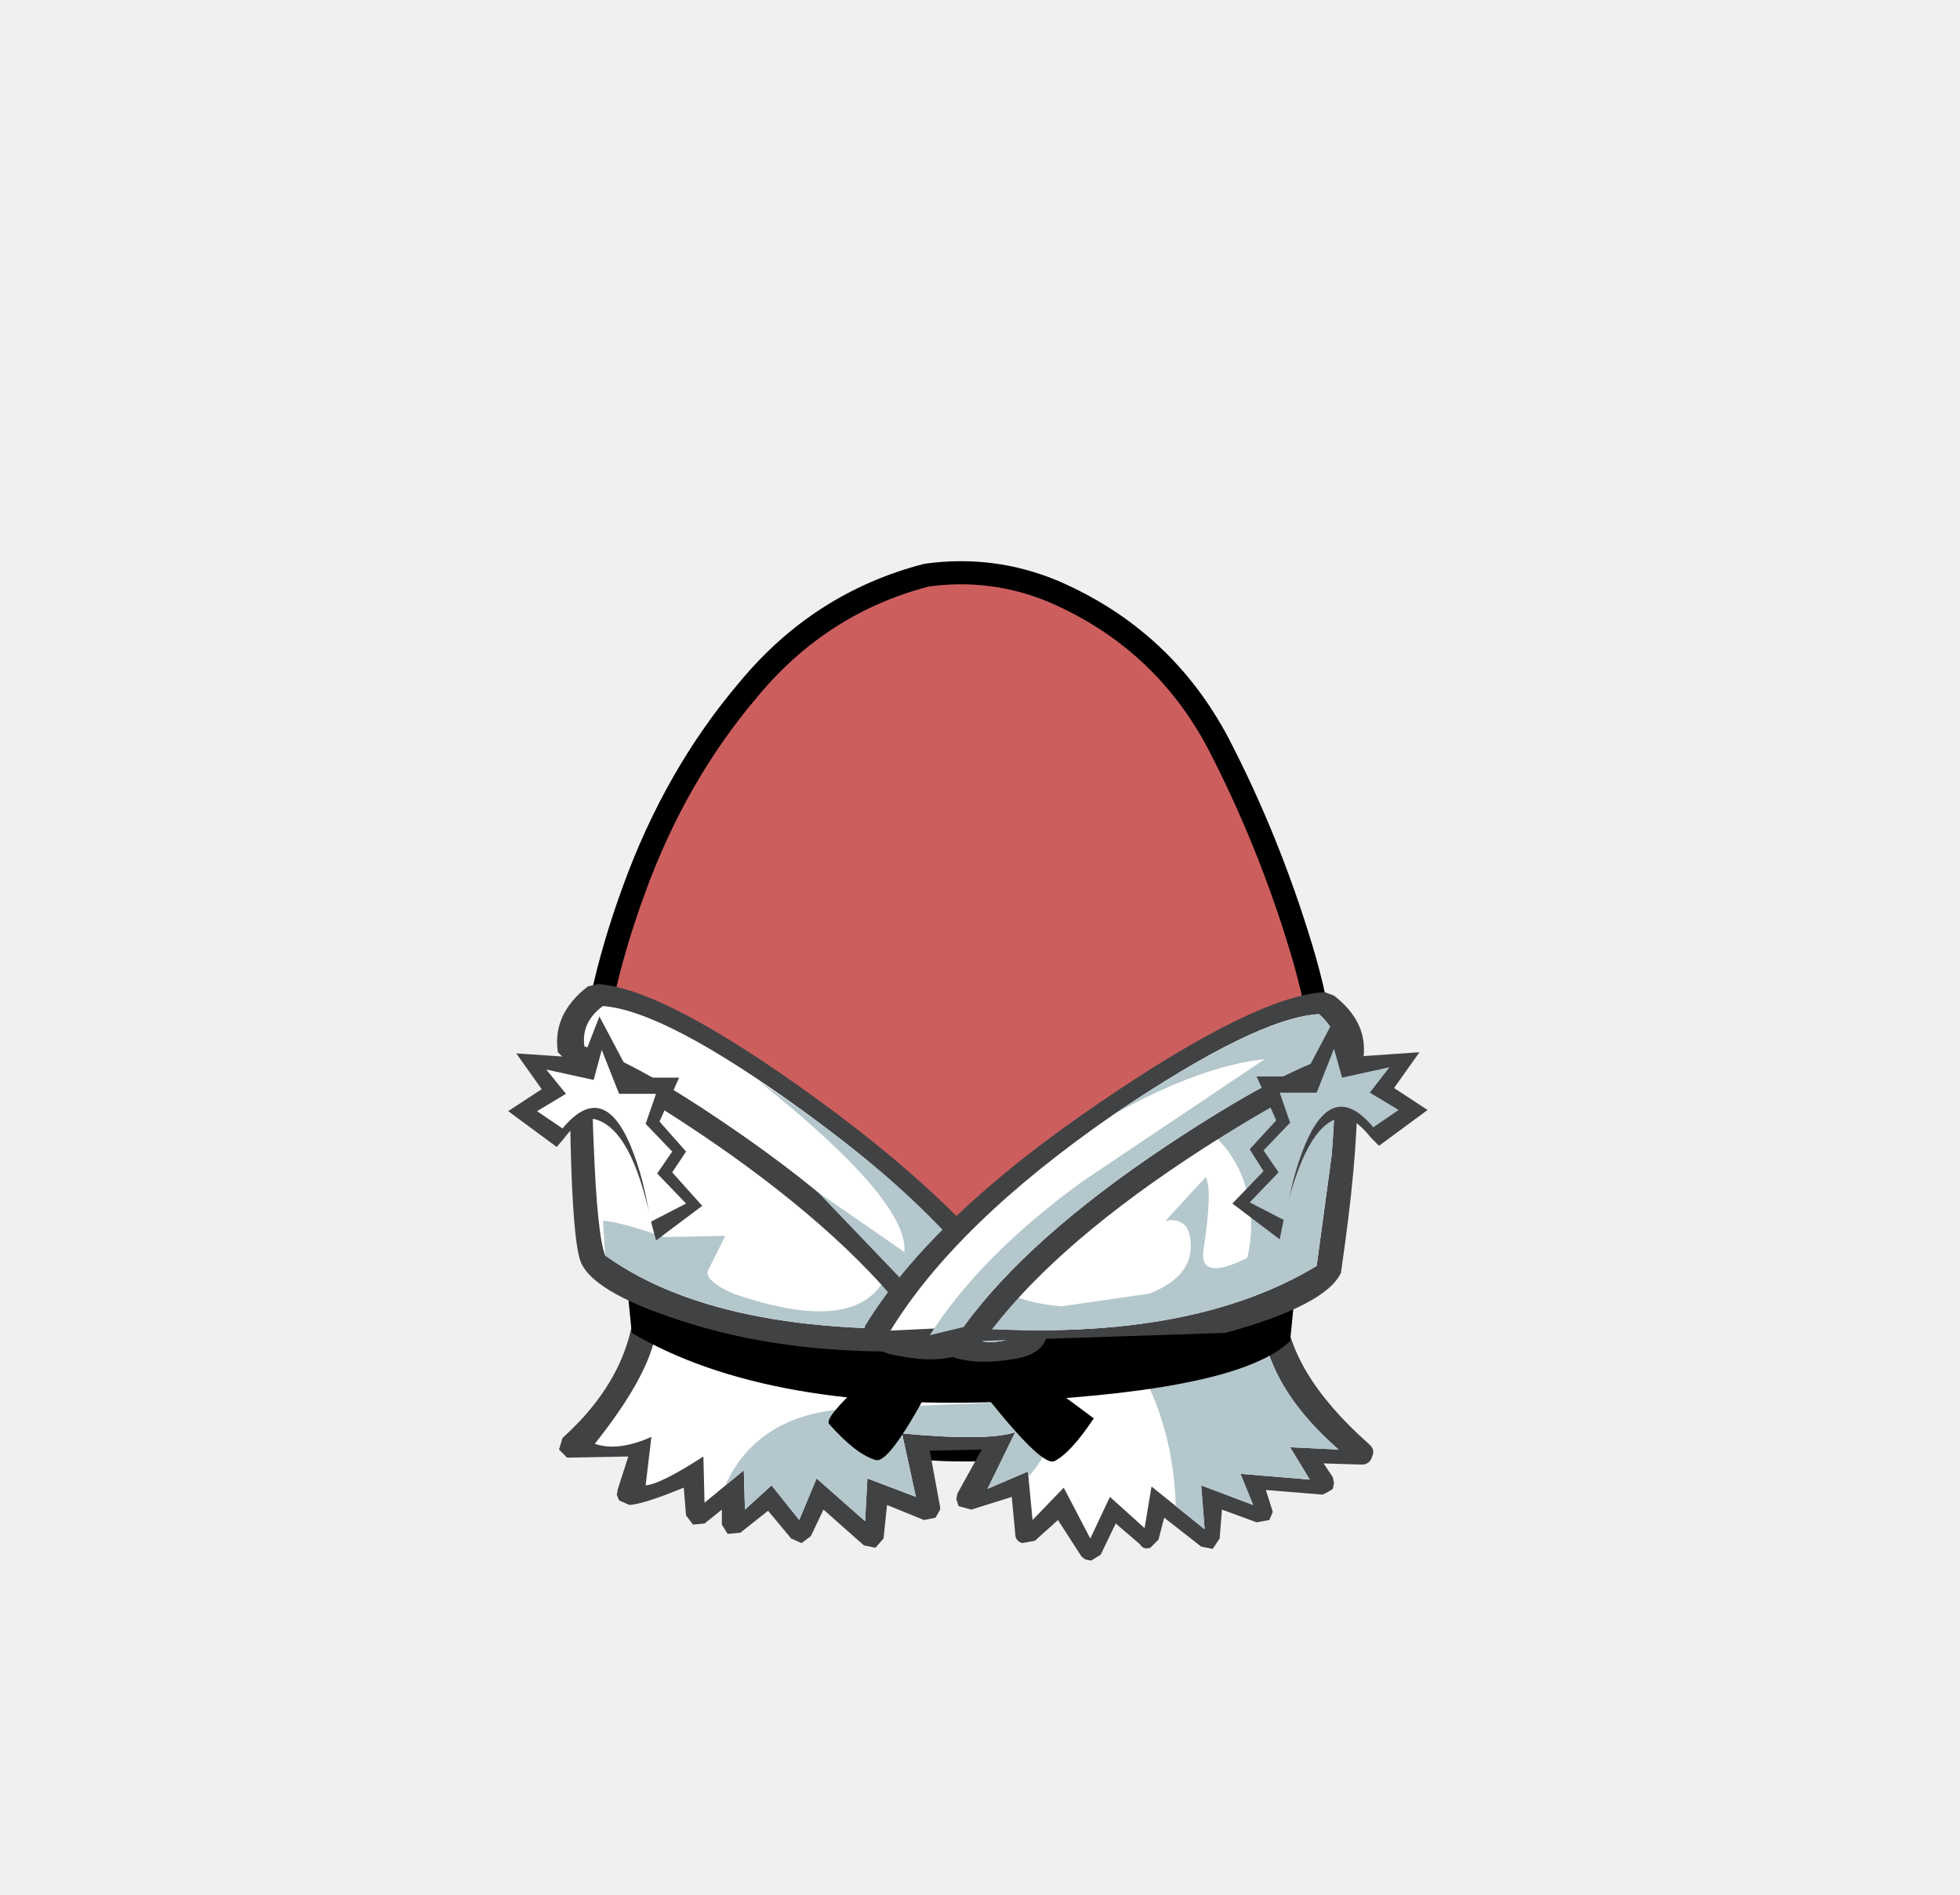
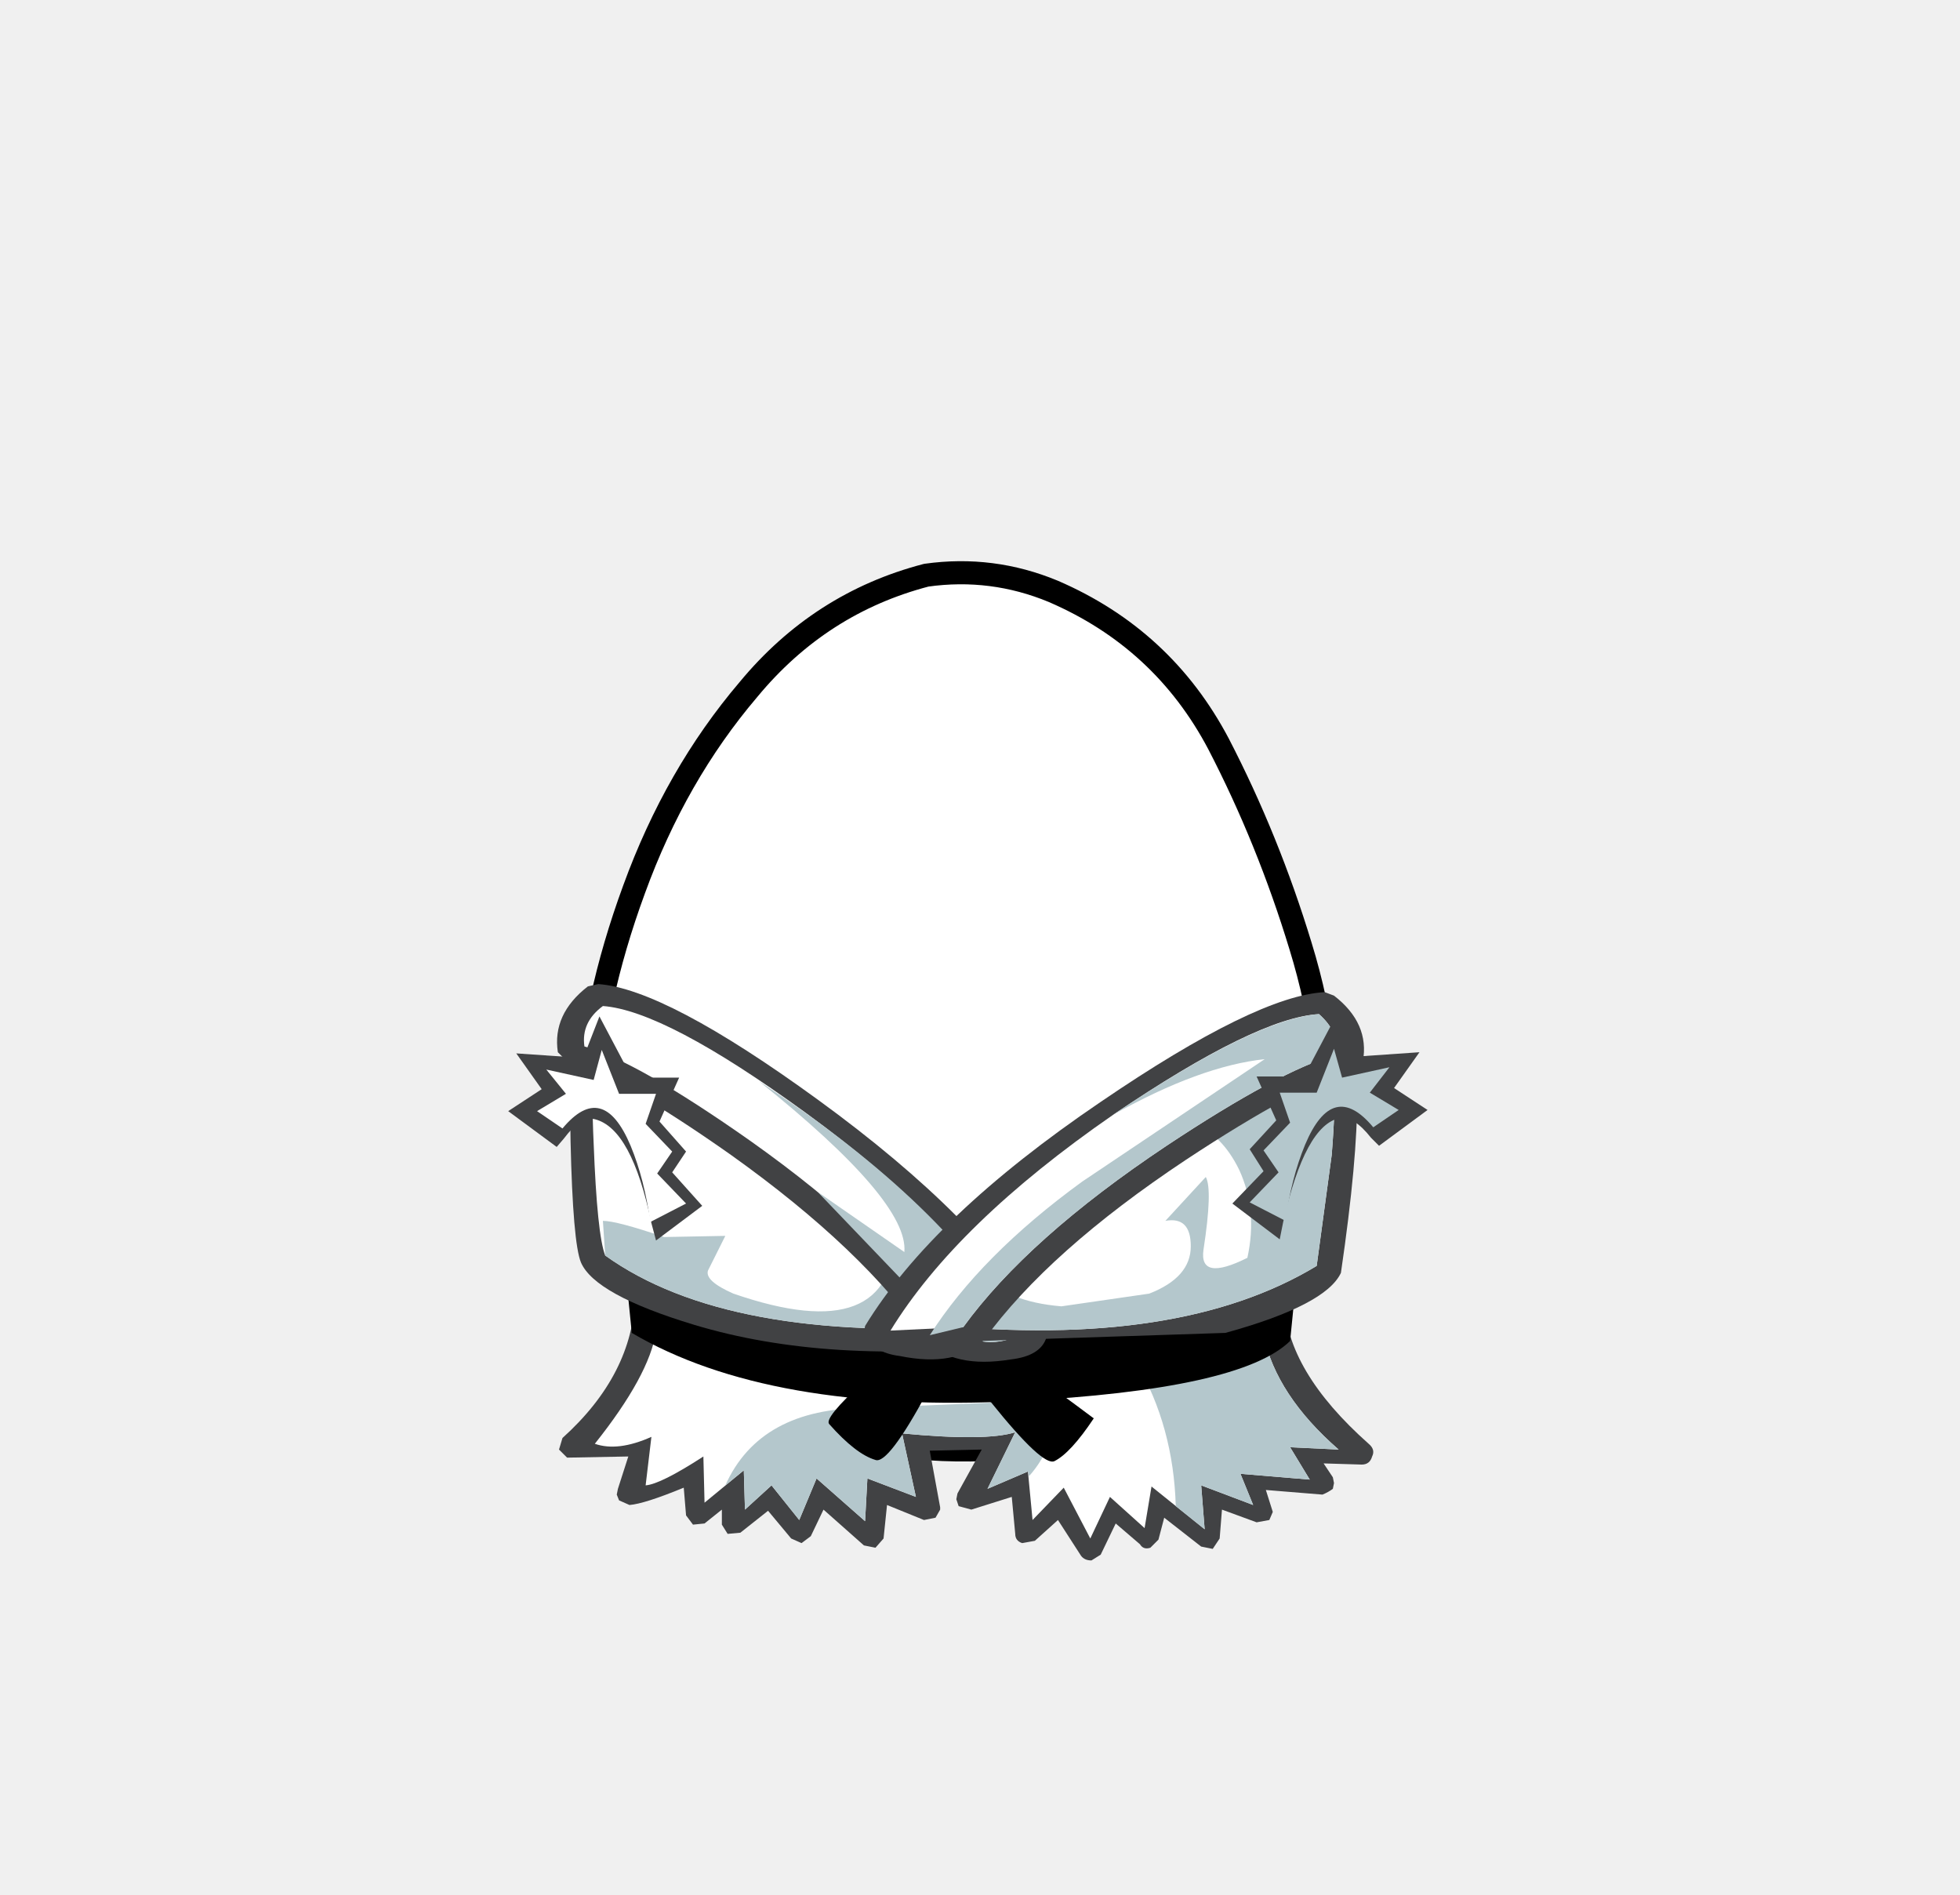
<svg xmlns="http://www.w3.org/2000/svg" xmlns:xlink="http://www.w3.org/1999/xlink" height="82" width="84.85">
  <g transform="translate(37.4 42.25)">
    <use height="38" transform="translate(-11.95 -17.45)" width="32.05" xlink:href="#a" />
    <use height="38.95" transform="translate(-12.45 -17.95)" width="33.05" xlink:href="#b" />
    <use height="24.95" transform="translate(-15.4 .35)" width="39.8" xlink:href="#c" />
  </g>
  <defs>
-     <path d="M27.35 7.4q2.15 4.15 3.55 8.75 1.45 4.7 1.15 9.5-.35 4.95-4.2 8.1-3.8 3.2-8.75 4.05l-2.6.2q-3.6 0-7.05-1.15-4.65-1.6-7.1-5.5Q-.2 27.4.05 23q.2-4.4 2-9.3Q3.85 8.75 7 5.05 10.1 1.3 14.7.1l1.8-.1q1.9.05 3.7.8 4.75 2.05 7.15 6.6" fill="#cd5e5e" fill-rule="evenodd" transform="translate(-.05)" id="d" />
+     <path d="M27.35 7.4q2.15 4.15 3.55 8.75 1.45 4.7 1.15 9.5-.35 4.95-4.2 8.1-3.8 3.2-8.75 4.05l-2.6.2q-3.6 0-7.05-1.15-4.65-1.6-7.1-5.5Q-.2 27.4.05 23q.2-4.4 2-9.3Q3.85 8.75 7 5.05 10.1 1.3 14.7.1l1.8-.1q1.9.05 3.7.8 4.75 2.05 7.15 6.6" fill="#fff" fill-rule="evenodd" transform="translate(-.05)" id="d" />
    <path d="M27.35 7.4Q24.95 2.85 20.2.8 17.55-.3 14.7.1 10.1 1.3 7 5.05q-3.15 3.7-4.95 8.65-1.8 4.9-2 9.3-.25 4.4 2.3 8.35 2.45 3.9 7.1 5.5 4.65 1.55 9.65.95 4.95-.85 8.75-4.05 3.85-3.15 4.2-8.1.3-4.8-1.15-9.5-1.4-4.6-3.55-8.75Z" fill="none" stroke="#000" stroke-linecap="round" stroke-linejoin="round" transform="translate(.45 .5)" id="e" />
    <use height="38" width="32.05" xlink:href="#d" id="a" />
    <use height="38.95" width="33.05" xlink:href="#e" id="b" />
    <g id="c" fill-rule="evenodd">
      <path d="M21.85 20.25q.3.25.15.55-.1.35-.45.35l-1.65-.05.4.6.05.25-.05.25q-.2.15-.45.25l-2.45-.2.3.95-.15.35-.55.1-1.5-.55-.1 1.25-.3.45-.5-.1-1.6-1.25-.25.95-.35.35q-.3.1-.45-.15l-1.05-.9-.65 1.35-.4.25q-.3 0-.45-.2l-1-1.55-1 .9-.55.1q-.3-.1-.3-.4l-.15-1.6-1.75.55-.55-.15-.1-.3.05-.25 1.05-1.9-2.25.05L3.3 23v.1l-.2.35-.5.1L1 22.9l-.15 1.45-.35.4-.5-.1-1.75-1.55-.55 1.15-.4.3-.45-.2-1-1.2-1.2.95-.55.05-.25-.4v-.65l-.75.6-.5.05-.3-.4-.1-1.2q-1.7.7-2.35.75l-.45-.2-.1-.25.05-.25.45-1.4-2.65.05-.35-.35.15-.5q3.05-2.75 3.15-6.15.1-.5.55-.5.25 0 .35.25 21.65 3.6 26.4.1l.5-.05.3.45q.1 3 3.65 6.15" fill="#414244" transform="translate(15.4 -.35)" />
      <path d="m.15 21.75-.1 1.85-2.1-1.85-.75 1.8-1.2-1.5-1.15 1.05-.05-1.7-1.7 1.4-.05-2q-1.85 1.2-2.5 1.25l.25-2.1q-1.45.65-2.45.3Q-9.3 17.3-9 15.4q21.2 2.95 26.3.15.55 2.6 3.25 4.95l-2.1-.1.85 1.4-3-.25.55 1.35-2.25-.85.15 1.9-2.3-1.85-.3 1.8-1.5-1.35-.85 1.8-1.15-2.2-1.35 1.4-.2-2.1-1.75.75 1.2-2.45q-1.25.4-4.9.05l.6 2.75-2.1-.8" fill="#fff" transform="translate(15.4 -.35)" />
      <path d="m.15 21.75-.1 1.85-2.1-1.85-.75 1.8-1.2-1.5-1.15 1.05-.05-1.7-.8.65Q-4.5 18.7.1 18.7l8.25-.35q0 1.95-1.2 3.3l-.05-.2-1.75.75 1.2-2.45q-1.25.4-4.9.05l.6 2.75-2.1-.8m18.3-1.35.85 1.4-3-.25.55 1.35-2.25-.85.15 1.9-1.25-1q-.1-3.45-1.7-6.2 4-.35 5.5-1.2.55 2.6 3.25 4.95l-2.1-.1" fill="#b4c7cc" transform="translate(15.4 -.35)" />
      <path d="m18.6 14.3-.15 1.5Q16.3 17.9 6.7 18.4q-10.8.55-16.75-2.95l-.15-1.5q8.35 3.6 28.8.35" transform="translate(15.4 -.35)" />
      <path d="M2.1 15.95q.95 2 .65 2.05-1.7 3.15-2.25 2.95-.85-.25-2-1.55-.25-.25 1.5-1.85l2.1-1.6m3.6.35q.45 0 4.25 2.85-1 1.5-1.7 1.85-.5.25-2.75-2.55-.35 0 .2-2.15" transform="translate(15.4 -.35)" />
      <path d="m6.75 15.25.05.45q-.2.15-.45.25-7.9.9-13.7-.85-4.3-1.3-4.9-2.7-.35-.85-.45-5.25-.1-5 .9-5.5l.45-.05q3.15.75 9.05 5.2 5.85 4.4 9.05 8.45" fill="#414244" transform="translate(15.4 -.35)" />
      <path d="M-11.2 12.1q-.35-.9-.5-4.85-.2-4.25.45-4.6 3 1 8.05 4.7 5.45 4 8.45 7.8-11.15.75-16.45-3.05" fill="#fff" transform="translate(15.4 -.35)" />
      <path d="M1.35 11.05q2.55 2.3 3.9 4.1-11.15.75-16.45-3.05l-.1-1.5q.6 0 2.65.7l2.65-.05-.75 1.5q-.15.45 1.1 1 6.95 2.4 7-2.7" fill="#b4c7cc" transform="translate(15.4 -.35)" />
      <path d="M7.9 15.3v.35q-.25.8-1.55.95-2.45.4-3.65-.8Q0 11.85-5.75 7.75q-4.75-3.35-7.15-4.1l-.35-.35q-.25-1.65 1.3-2.85l.45-.1q2.9.2 9.5 5 7.15 5.2 9.9 9.95" fill="#414244" transform="translate(15.4 -.35)" />
      <path d="M6.8 15.5q-1.45.8-3.15-.25-2.7-3.95-8.55-8.1-4.9-3.45-7.2-4.1-.15-1.05.8-1.75 2.7.2 8.75 4.6 6.65 4.85 9.35 9.6" fill="#fff" transform="translate(15.4 -.35)" />
      <path d="M6.8 15.5q-1.45.8-3.15-.25L-2 9.35l3.75 2.6q.2-2.2-6.3-7.4Q3.7 9.95 6.8 15.5" fill="#b4c7cc" transform="translate(15.4 -.35)" />
      <path d="m20.1 2.05.45.05q1.55.85.1 10.75-.65 1.4-5 2.6l-13.7.45-.45-.3q-.1-.25.05-.4Q4.9 11.25 10.9 7q6-4.25 9.2-4.95" fill="#414244" transform="translate(15.4 -.35)" />
      <path d="M3.05 15.1q3.1-3.7 8.7-7.55 5.2-3.6 8.2-4.45.65.35.3 4.65l-.65 4.8q-5.95 3.6-16.55 2.55" fill="#fff" transform="translate(15.4 -.35)" />
      <path d="M14.15 11.7q0-1.3-1.1-1.1l1.75-1.9q.3.55-.1 3.15-.2 1.4 1.9.35.45-2.05-.35-3.8-.75-1.55-2.05-2.05l5.75-3.25q.65.35.3 4.65l-.65 4.8q-5.95 3.6-16.55 2.55l2.1-2.2q1 1.2 3.4 1.4l3.8-.55q1.8-.7 1.8-2.05" fill="#b4c7cc" transform="translate(15.4 -.35)" />
      <path d="m21.6 3.7-.4.35q-2.4.7-7.25 3.9Q8 11.9 5.2 15.75q-1.2 1.2-3.65.7-1.2-.15-1.55-1l.05-.3q2.9-4.75 10.2-9.7Q17 .85 19.95.7l.4.15q1.55 1.2 1.25 2.85" fill="#414244" transform="translate(15.4 -.35)" />
      <path d="M1.15 15.35Q4 10.7 10.8 6q6.2-4.2 8.9-4.35.9.8.75 1.75-2.45.7-7.35 3.95-6 4-8.8 7.85l-3.15.15" fill="#fff" transform="translate(15.4 -.35)" />
      <path d="M19.7 1.65q.9.8.75 1.75-2.45.7-7.35 3.95-6 4-8.8 7.85l-1.45.35q2.2-3.45 6.6-6.65l7.9-5.3q-2.8.3-6.55 2.4 6.15-4.15 8.9-4.35" fill="#b4c7cc" transform="translate(15.4 -.35)" />
      <path d="m-9.1 7.9.15-.25-.55-.6.4.85m-.95-3.5H-8l-.85 1.9 1.15 1.3-.6.9L-7 9.95l-2 1.5-.2-.75q-.85-4.1-2.45-4.5-.6-.15-1.35.85l-.3.35-2.1-1.55 1.45-.95-1.1-1.55 2.9.2.7-1.8 1.4 2.65" fill="#414244" transform="translate(15.4 -.35)" />
      <path d="M-10.1 7.35q-1.2-2.85-2.95-.75l-1.1-.75 1.25-.75-.85-1.05 2.05.45.35-1.3.75 1.9H-9l-.45 1.3 1.15 1.2-.65.95 1.25 1.3-1.55.8q-.25-1.85-.85-3.3" fill="#fff" transform="translate(15.4 -.35)" />
      <path d="m24.05 3.3-1.1 1.55 1.45.95-2.1 1.55-.35-.35q-.75-.95-1.35-.85-1.5.3-2.45 4.5l-.15.75-2.05-1.55 1.35-1.4-.6-.95 1.15-1.25-.85-1.9h2.05l1.4-2.65.7 1.8 2.9-.2" fill="#414244" transform="translate(15.4 -.35)" />
      <path d="m21.9 5.05 1.25.75-1.1.75q-1.75-2.1-2.95.75-.6 1.45-.85 3.3l-1.55-.8 1.25-1.3-.65-.95 1.15-1.2-.45-1.3h1.6l.75-1.9.35 1.25 2.05-.45-.85 1.1" fill="#b4c7cc" transform="translate(15.4 -.35)" />
    </g>
  </defs>
</svg>
